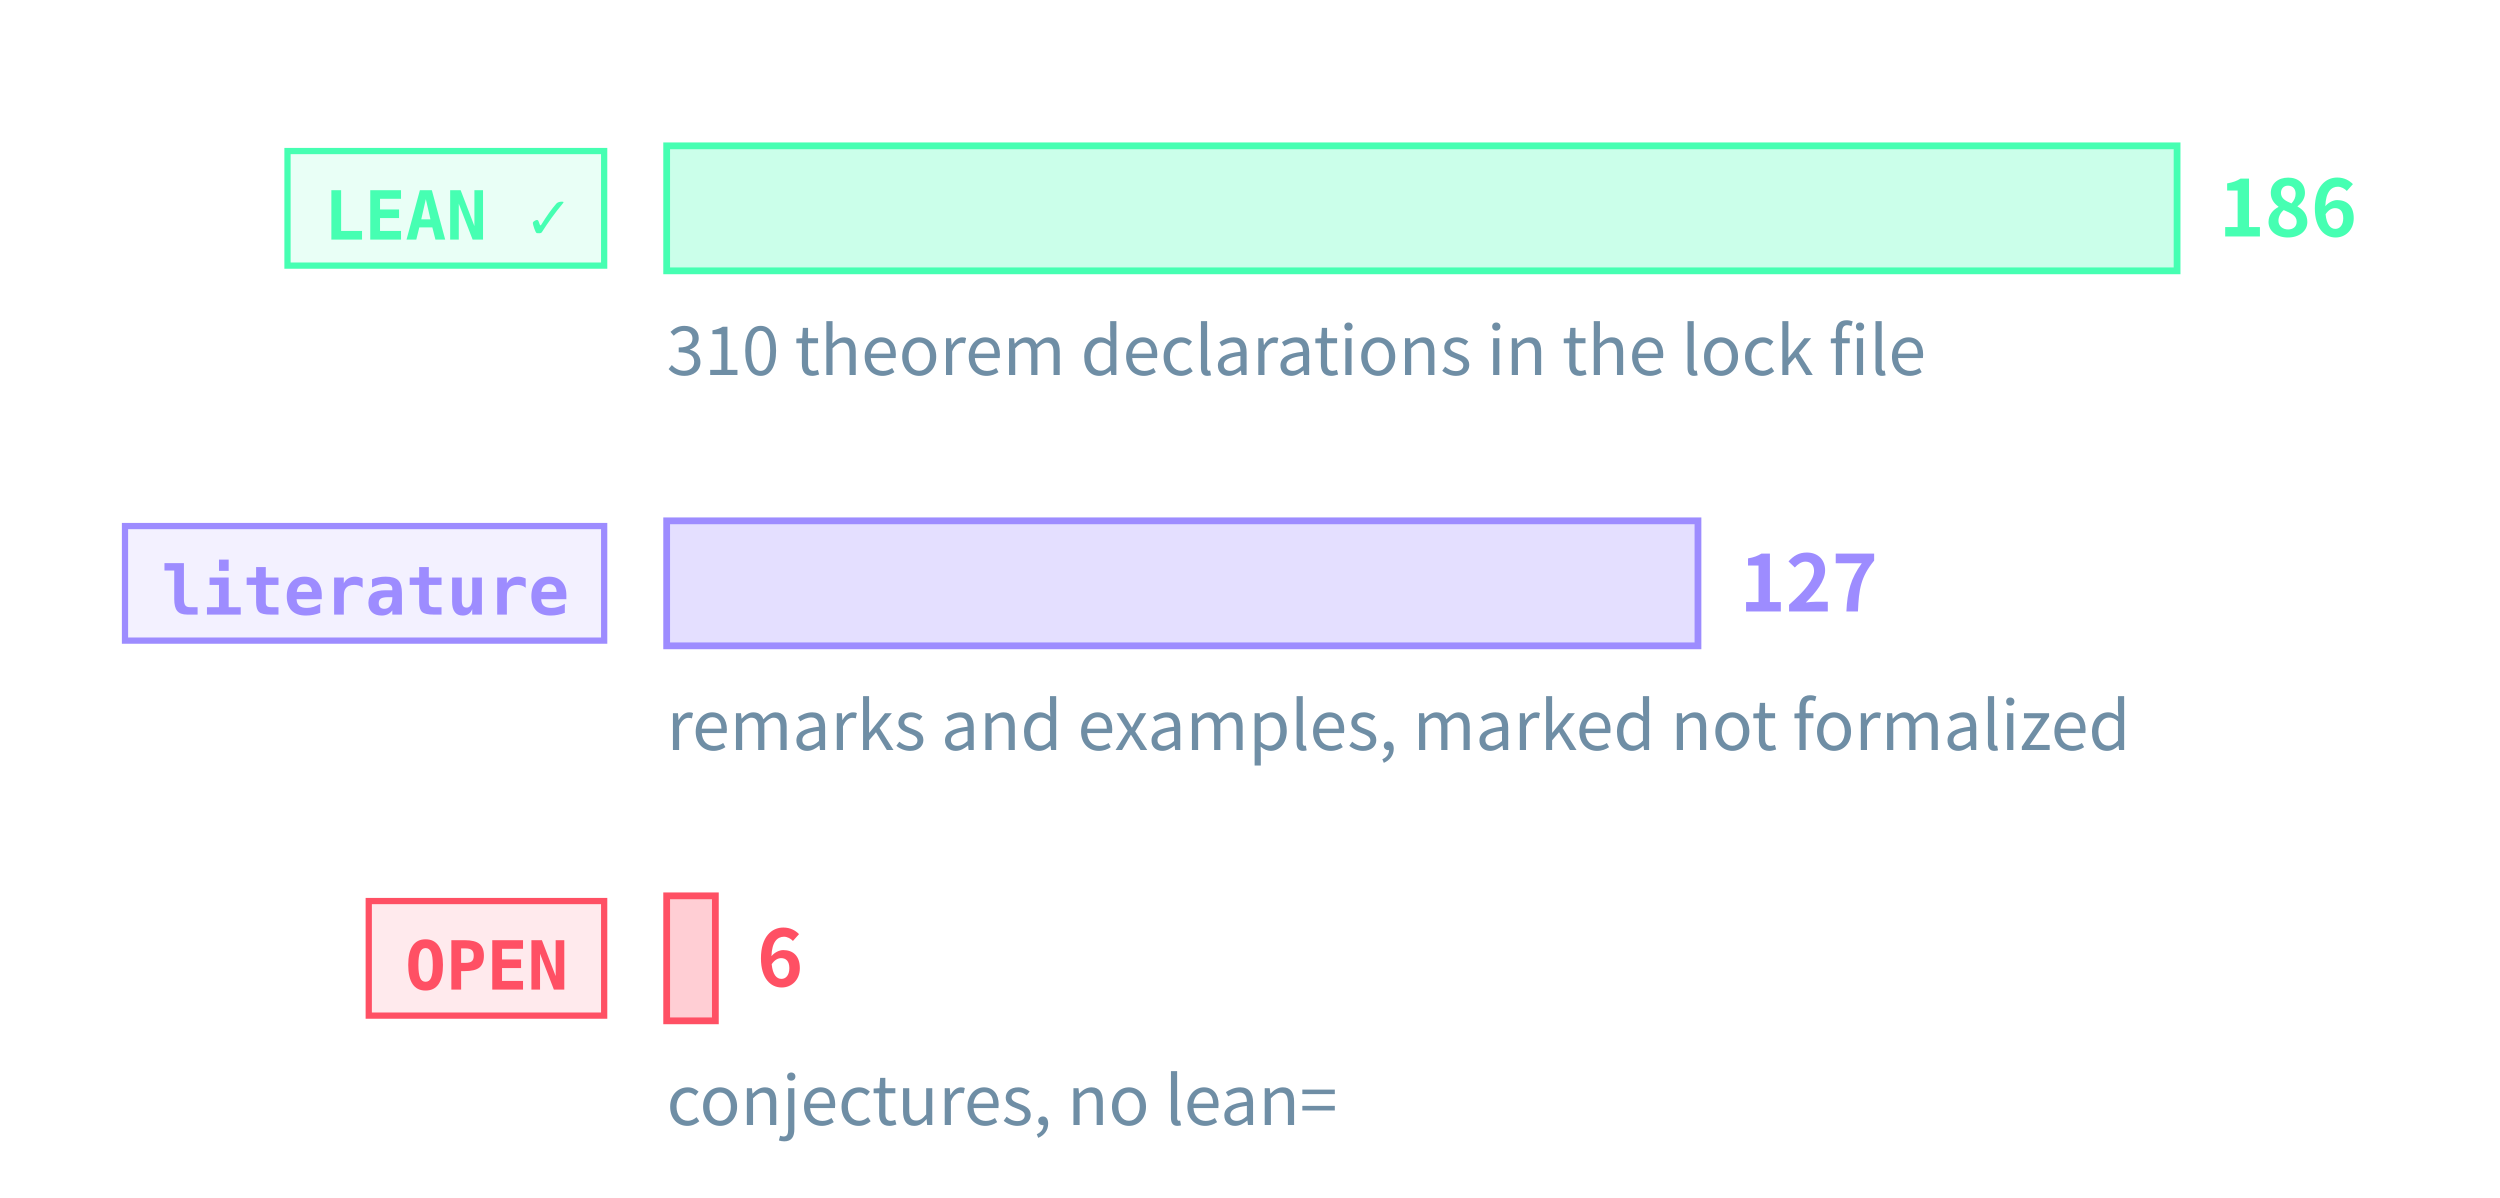
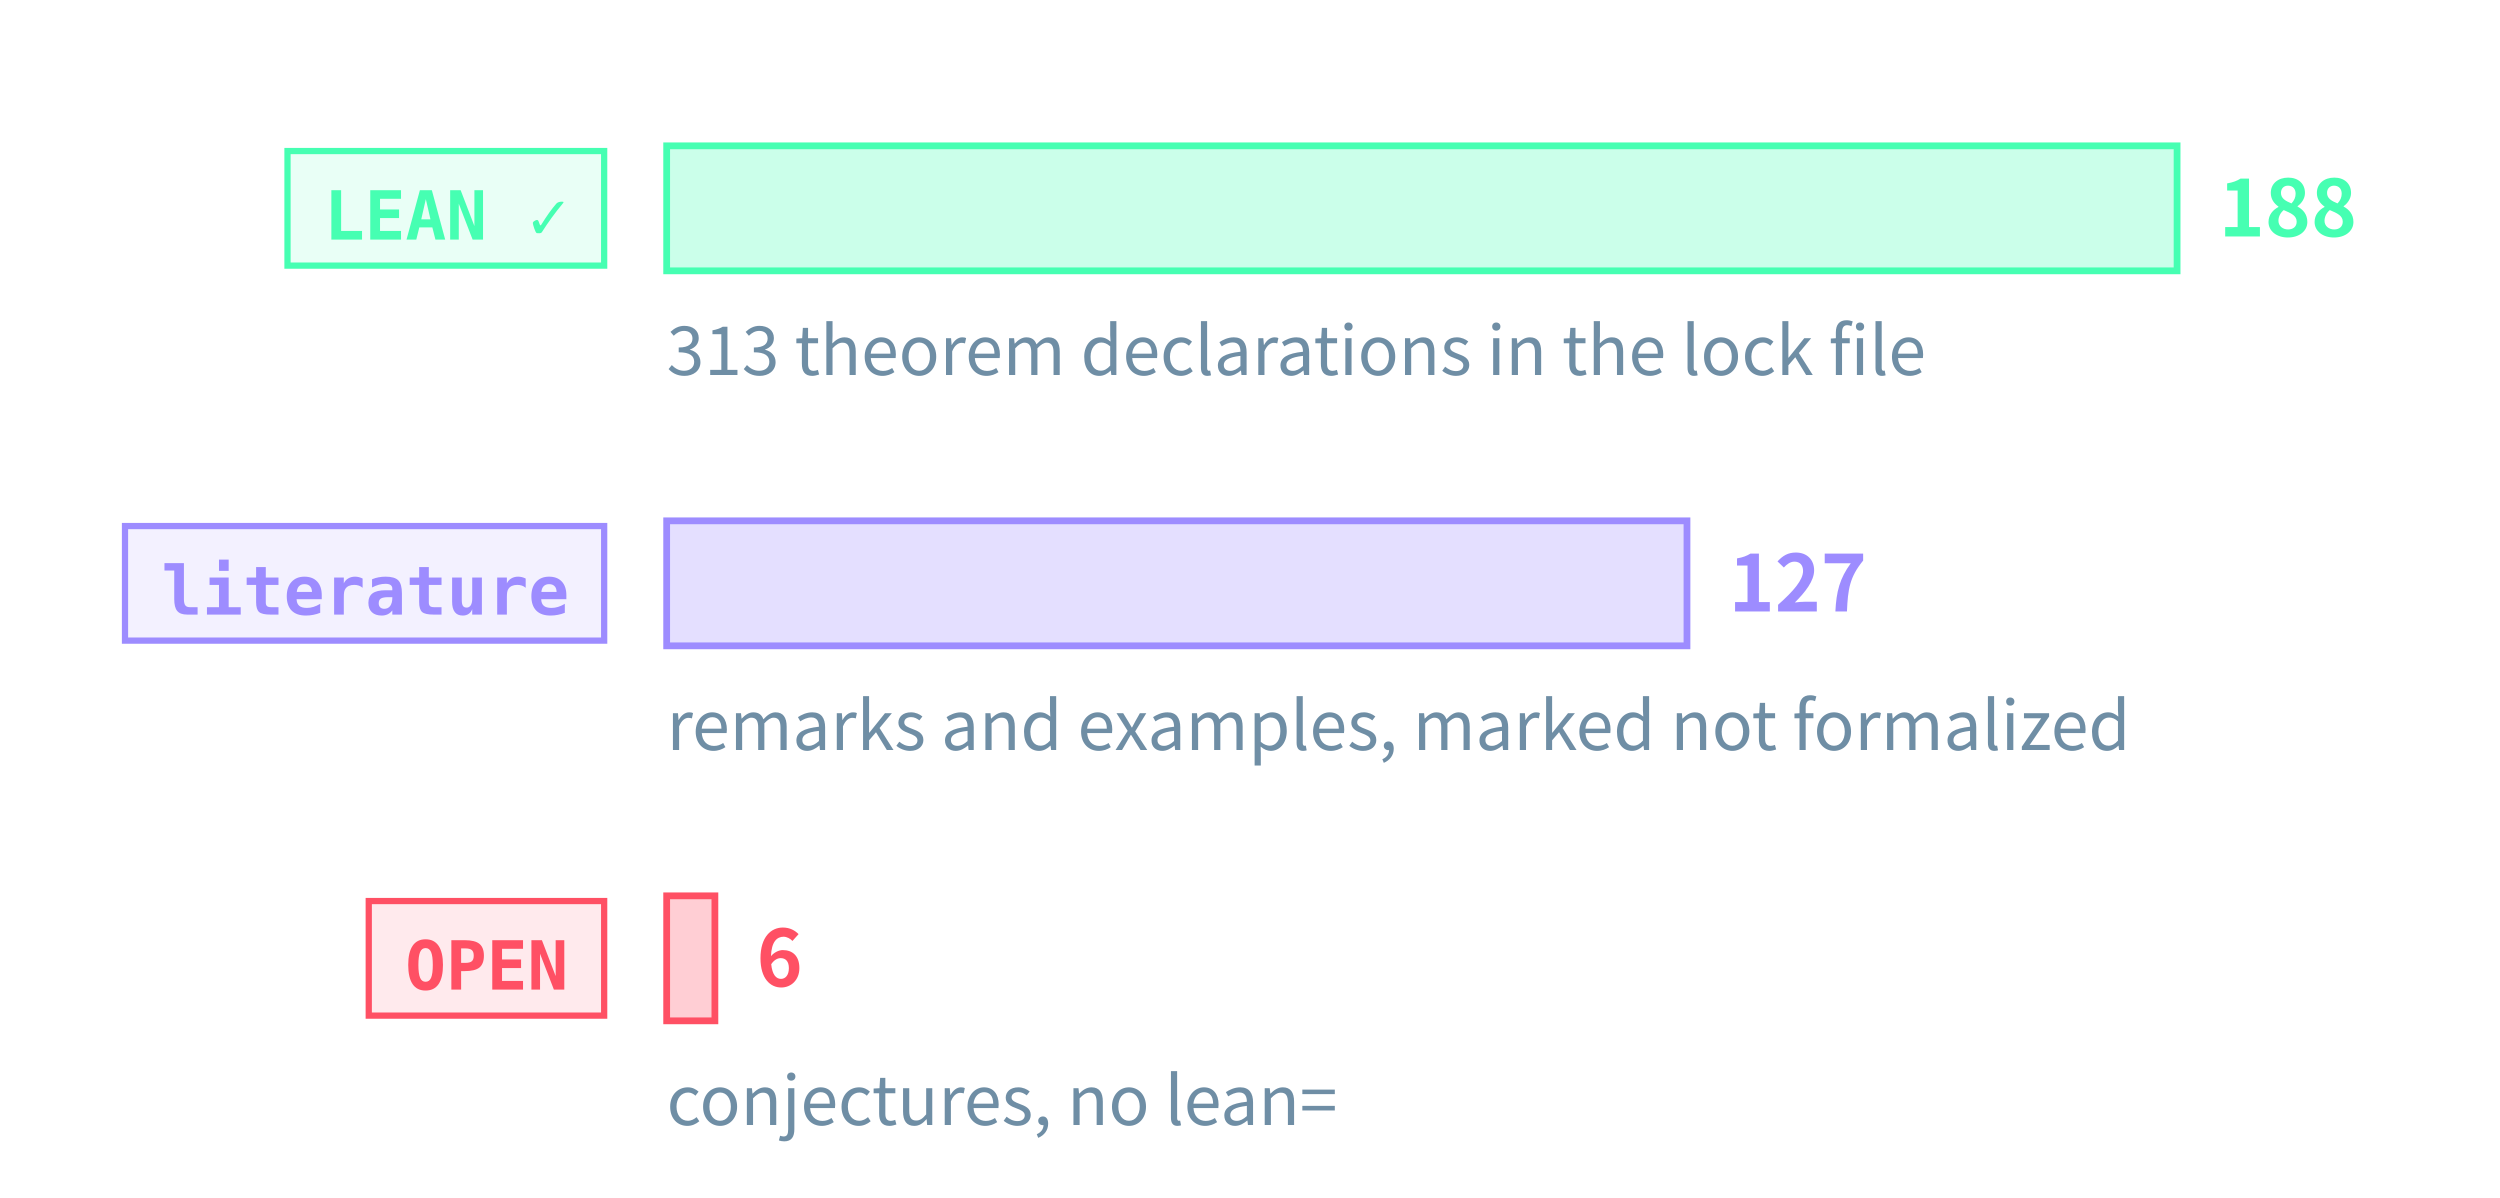
<svg xmlns="http://www.w3.org/2000/svg" class="tr-fig" data-tr-fig="prelude-three-tiers" data-lang="en" viewBox="0 0 480 230" width="480" height="230" font-family="'Noto Sans SC', 'Noto Sans CJK SC', 'Source Sans 3', 'PingFang SC', 'Microsoft YaHei', system-ui, sans-serif" role="img" aria-label="Three bars, each with a tag. The top bar is green, tagged LEAN ✓: the theorems, lemmas, propositions and corollaries with a Lean reference, the longest. The middle bar is violet, tagged “literature”: the remarks and examples marked as literature results. The bottom bar is red, tagged OPEN: the open conjectures, very short. Each bar ends in its count; under the green bar a note gives the number of theorem declarations in the lock file.">
  <style>.ts-ink{stroke:#d4efff}.tf-ink{fill:#d4efff}.ts-dim{stroke:#6f8ea5}.tf-dim{fill:#6f8ea5}.ts-faint{stroke:#34506a}.tf-faint{fill:#34506a}.ts-edge{stroke:#143049}.tf-edge{fill:#143049}.ts-hot{stroke:#1f5d7c}.tf-hot{fill:#1f5d7c}.ts-bg{stroke:#03060c}.tf-bg{fill:#03060c}.ts-panel{stroke:#07101b}.tf-panel{fill:#07101b}.ts-sheet{stroke:#050c16}.tf-sheet{fill:#050c16}.ts-cyan{stroke:#19f0ff}.tf-cyan{fill:#19f0ff}.ts-magenta{stroke:#ff2fd0}.tf-magenta{fill:#ff2fd0}.ts-amber{stroke:#ffc83d}.tf-amber{fill:#ffc83d}.ts-violet{stroke:#9d8cff}.tf-violet{fill:#9d8cff}.ts-ok{stroke:#46ffb2}.tf-ok{fill:#46ffb2}.ts-warn{stroke:#ff5064}.tf-warn{fill:#ff5064}.ts-blue{stroke:#2a7bff}.tf-blue{fill:#2a7bff}.ts-orange{stroke:#ff8a3c}.tf-orange{fill:#ff8a3c}.ts-sigma{stroke:#cfe3ff}.tf-sigma{fill:#cfe3ff}</style>
  <rect x="55.2" y="29" width="60.8" height="22" class="ts-ok tf-ok" stroke-width="1.2" fill-opacity="0.12" />
  <text class="tf-ok tr-fig-mono" x="62.2" y="46" font-size="13" font-family="'JetBrains Mono', 'DejaVu Sans Mono', ui-monospace, Menlo, Consolas, monospace" font-weight="600">LEAN ✓</text>
  <rect x="128" y="28" width="290" height="24" class="ts-ok tf-ok" stroke-width="1.3" fill-opacity="0.28" />
-   <text class="tf-ok" x="426" y="45.4" font-size="15" font-weight="600">186</text>
+   <text class="tf-ok" x="426" y="45.4" font-size="15" font-weight="600">188</text>
  <rect x="24" y="101" width="92" height="22" class="ts-violet tf-violet" stroke-width="1.2" fill-opacity="0.12" />
  <text class="tf-violet tr-fig-mono" x="31" y="118" font-size="13" font-family="'JetBrains Mono', 'DejaVu Sans Mono', ui-monospace, Menlo, Consolas, monospace" font-weight="600">literature</text>
-   <rect x="128" y="100" width="198.01" height="24" class="ts-violet tf-violet" stroke-width="1.3" fill-opacity="0.28" />
-   <text class="tf-violet" x="334.01" y="117.4" font-size="15" font-weight="600">127</text>
+   <rect x="128" y="100" width="195.9" height="24" class="ts-violet tf-violet" stroke-width="1.3" fill-opacity="0.28" />
+   <text class="tf-violet" x="331.9" y="117.4" font-size="15" font-weight="600">127</text>
  <rect x="70.8" y="173" width="45.2" height="22" class="ts-warn tf-warn" stroke-width="1.2" fill-opacity="0.12" />
  <text class="tf-warn tr-fig-mono" x="77.8" y="190" font-size="13" font-family="'JetBrains Mono', 'DejaVu Sans Mono', ui-monospace, Menlo, Consolas, monospace" font-weight="600">OPEN</text>
-   <rect x="128" y="172" width="9.35" height="24" class="ts-warn tf-warn" stroke-width="1.3" fill-opacity="0.28" />
-   <text class="tf-warn" x="145.35" y="189.4" font-size="15" font-weight="600">6</text>
-   <text class="tf-dim" x="128" y="72" font-size="13">310 theorem declarations in the lock file</text>
+   <rect x="128" y="172" width="9.26" height="24" class="ts-warn tf-warn" stroke-width="1.3" fill-opacity="0.28" />
+   <text class="tf-warn" x="145.26" y="189.4" font-size="15" font-weight="600">6</text>
+   <text class="tf-dim" x="128" y="72" font-size="13">313 theorem declarations in the lock file</text>
  <text class="tf-dim" x="128" y="144" font-size="13">remarks and examples, marked not formalized</text>
  <text class="tf-dim" x="128" y="216" font-size="13">conjectures, no lean=</text>
</svg>
